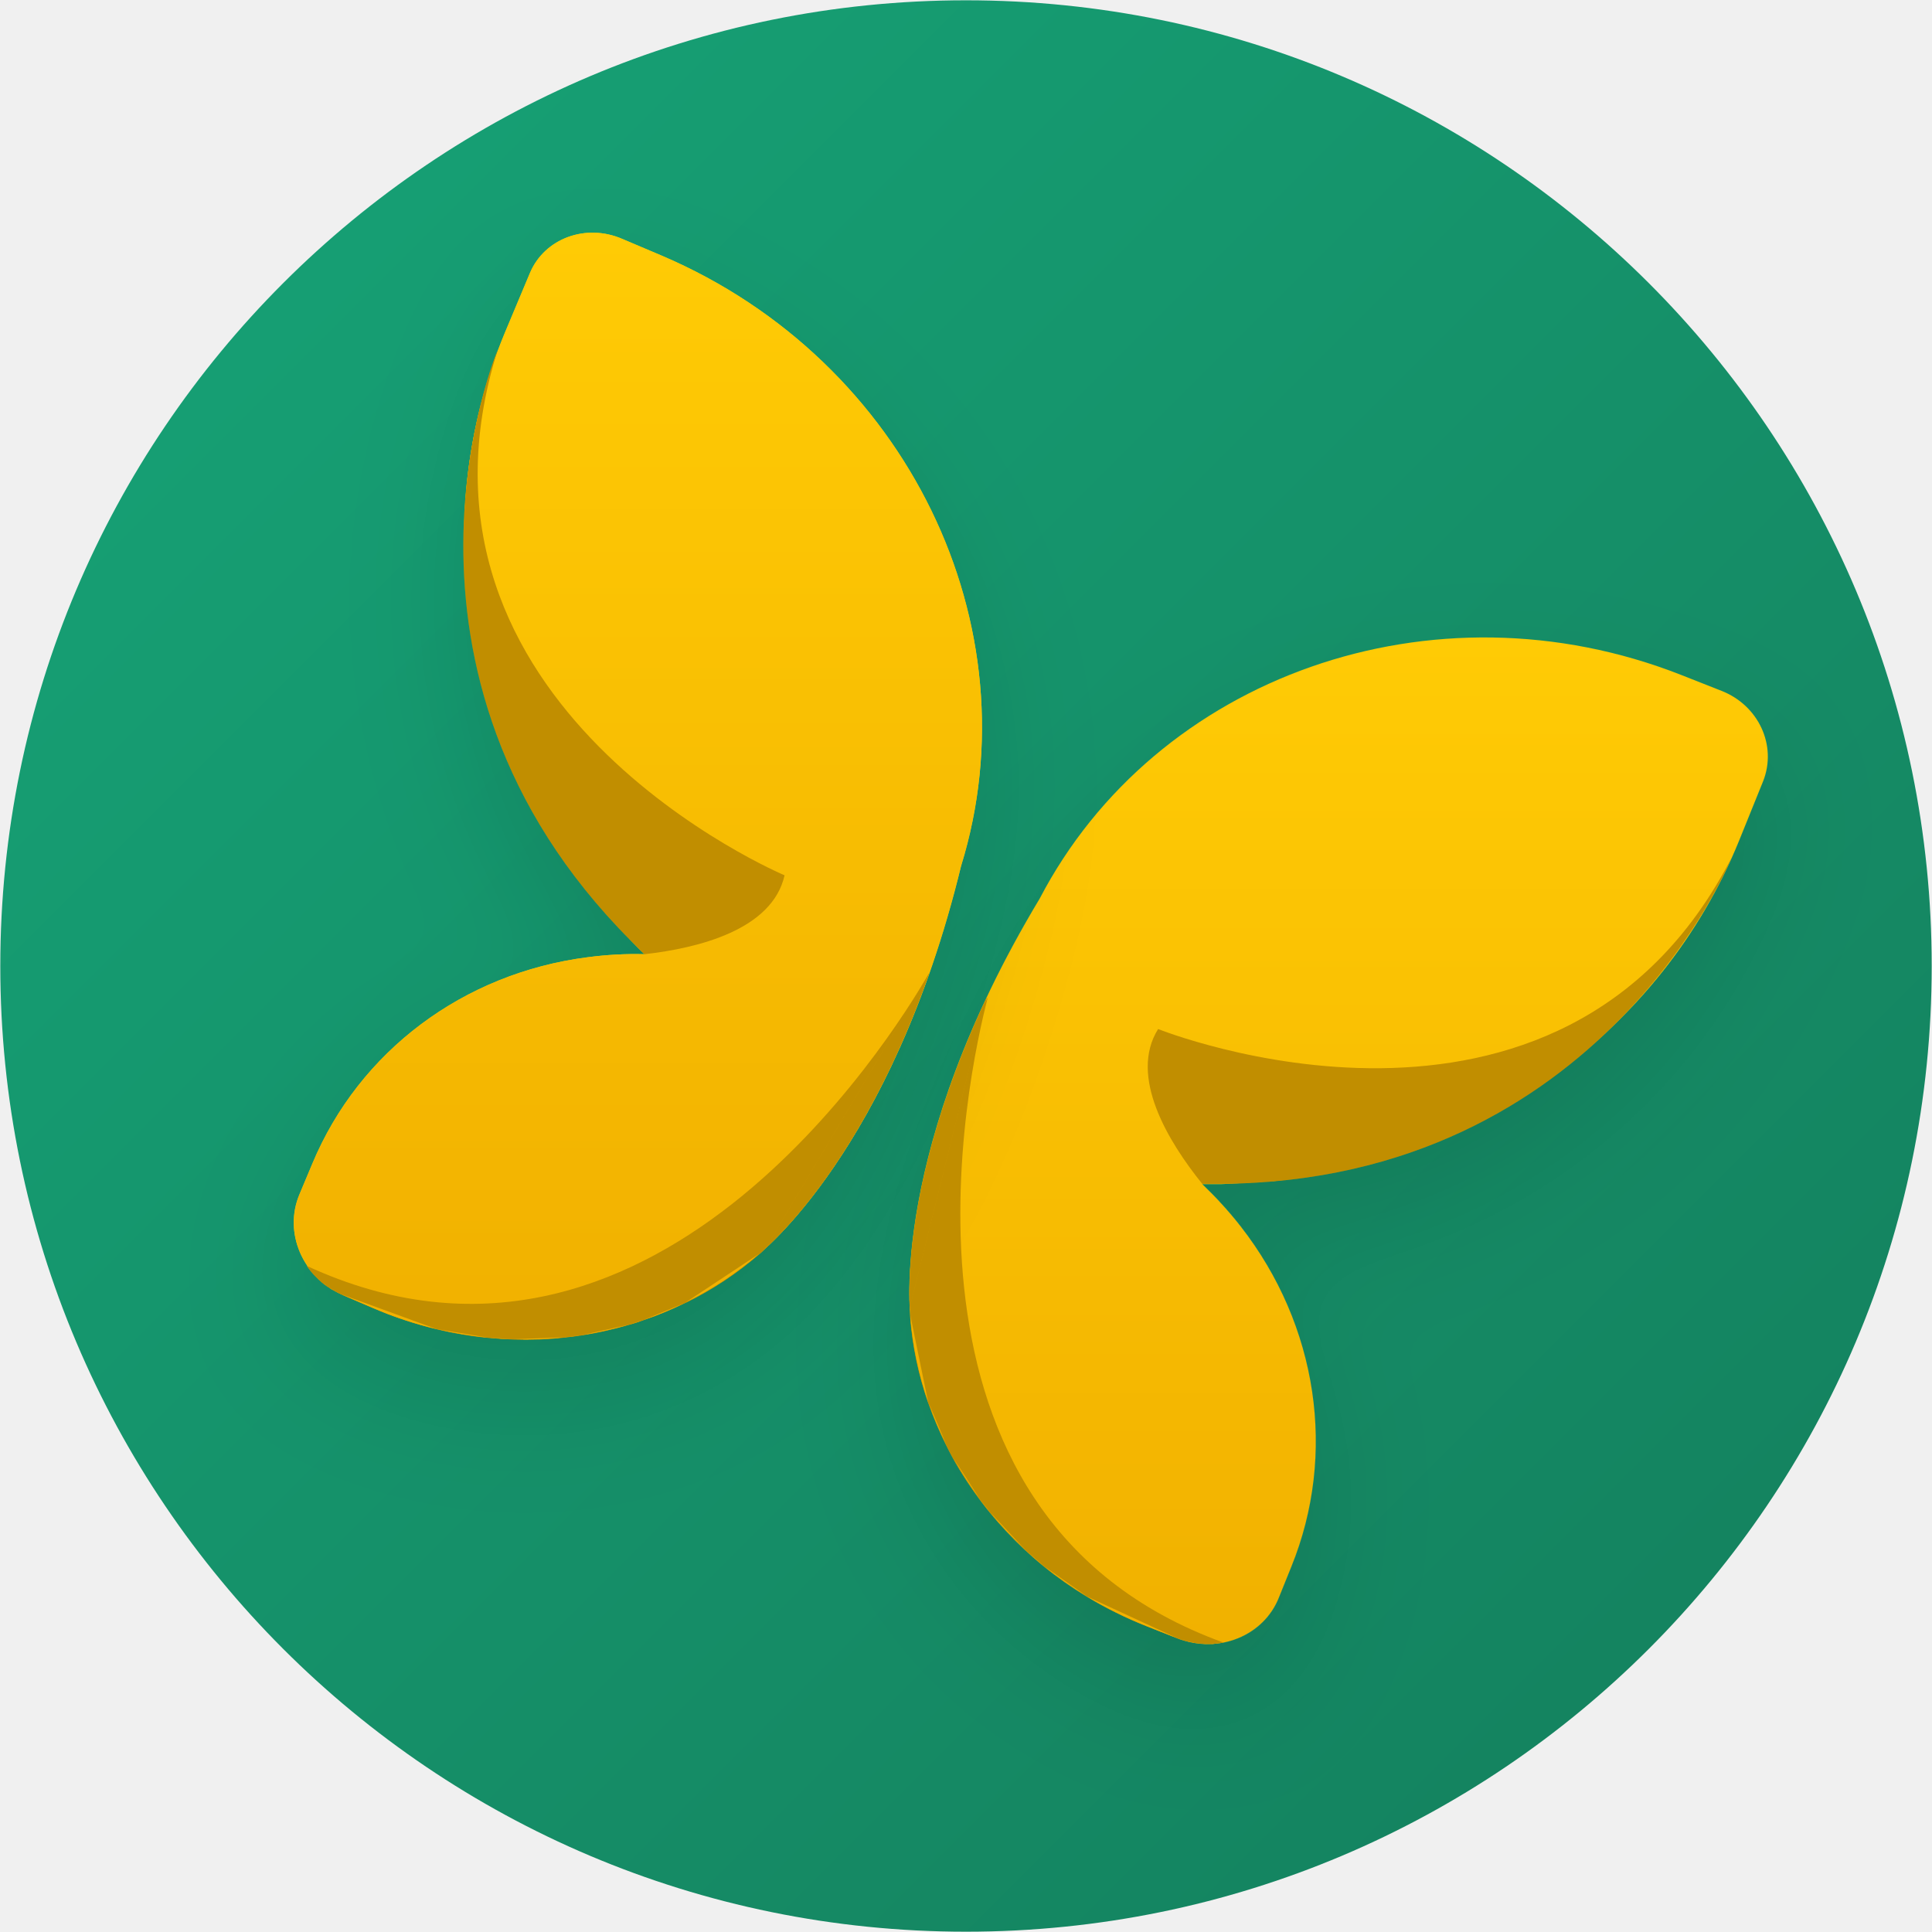
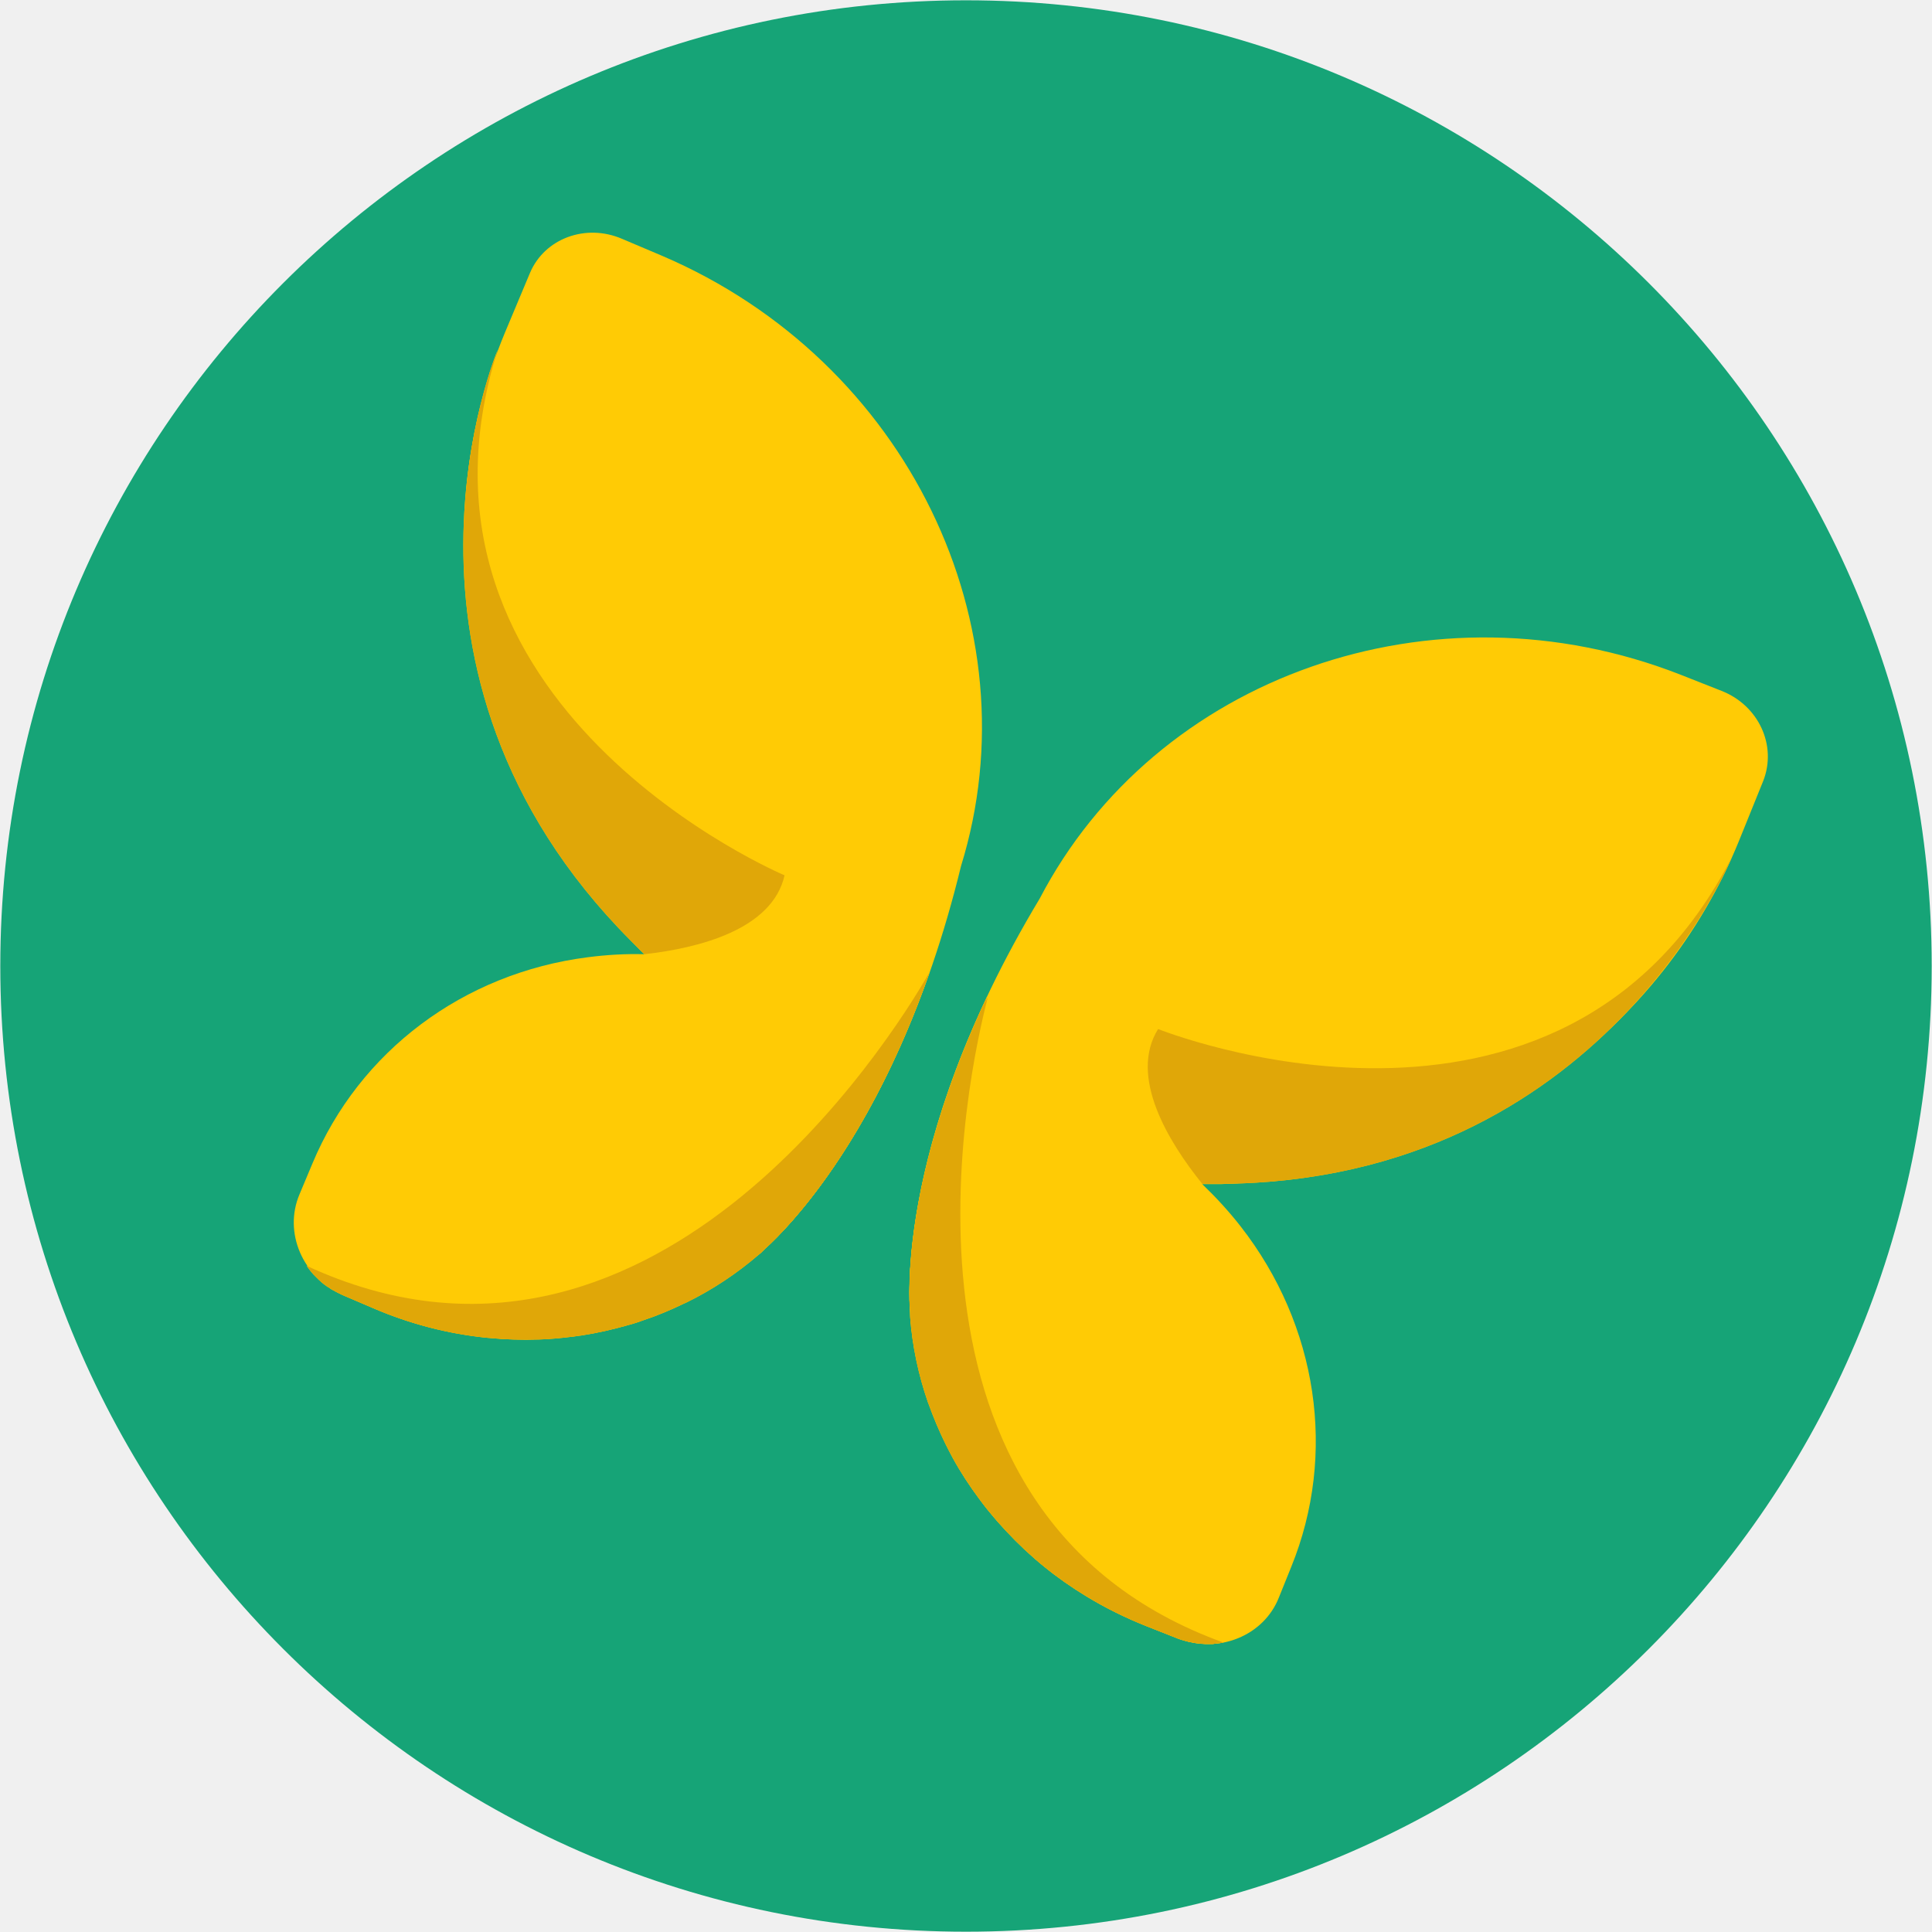
<svg xmlns="http://www.w3.org/2000/svg" width="32" height="32" viewBox="0 0 32 32" fill="none">
-   <g clip-path="url(#clip0_10_2)">
-     <path d="M16 31.995C24.834 31.995 31.995 24.834 31.995 16C31.995 7.166 24.834 0.005 16 0.005C7.166 0.005 0.005 7.166 0.005 16C0.005 24.834 7.166 31.995 16 31.995Z" fill="url(#paint0_linear_10_2)" />
-     <g filter="url(#filter0_d_10_2)">
-       <path d="M28.514 11.443L27.847 11.18C23.739 9.564 19.141 11.202 17.221 14.883C14.72 19.046 15.079 21.81 15.079 21.81C15.256 24.057 16.767 26.063 18.987 26.93L19.504 27.134L19.513 27.139C20.185 27.398 20.934 27.093 21.183 26.458L21.388 25.95C22.146 24.084 21.828 21.951 20.548 20.312C20.353 20.062 20.14 19.831 19.913 19.613C20.017 19.613 20.121 19.613 20.226 19.613C20.739 19.586 21.079 19.559 21.079 19.559L21.084 19.563C24.542 19.209 27.52 17.071 28.8 13.935L29.204 12.936C29.435 12.346 29.127 11.683 28.514 11.443Z" fill="url(#paint1_linear_10_2)" />
-     </g>
-     <g filter="url(#filter1_d_10_2)">
-       <path d="M10.308 3.958L10.971 4.239C15.029 5.978 17.144 10.376 15.918 14.343C14.77 19.059 12.569 20.77 12.569 20.77C10.862 22.246 8.379 22.604 6.187 21.665L5.678 21.447L5.669 21.442C5.011 21.156 4.693 20.412 4.961 19.781L5.174 19.273C5.951 17.412 7.675 16.118 9.736 15.855C10.049 15.814 10.367 15.796 10.68 15.805C10.603 15.732 10.53 15.66 10.458 15.582C10.113 15.201 9.89 14.942 9.89 14.942H9.886C7.675 12.255 7.063 8.642 8.361 5.515L8.778 4.521C9.019 3.949 9.704 3.695 10.308 3.958Z" fill="#FFCB05" />
-       <path d="M10.308 3.958L10.971 4.239C15.029 5.978 17.144 10.376 15.918 14.343C14.77 19.059 12.569 20.77 12.569 20.77C10.862 22.246 8.379 22.604 6.187 21.665L5.678 21.447L5.669 21.442C5.011 21.156 4.693 20.412 4.961 19.781L5.174 19.273C5.951 17.412 7.675 16.118 9.736 15.855C10.049 15.814 10.367 15.796 10.68 15.805C10.603 15.732 10.53 15.66 10.458 15.582C10.113 15.201 9.89 14.942 9.89 14.942H9.886C7.675 12.255 7.063 8.642 8.361 5.515L8.778 4.521C9.019 3.949 9.704 3.695 10.308 3.958Z" fill="url(#paint2_linear_10_2)" />
-     </g>
-     <path d="M19.99 19.608H20.23C26.544 19.563 28.682 14.203 28.682 14.203C25.845 19.722 19.182 17.044 19.182 17.044C18.692 17.829 19.35 18.91 19.913 19.608H19.99Z" fill="#F1B100" />
-     <path d="M19.99 19.608H20.23C26.544 19.563 28.682 14.203 28.682 14.203C25.845 19.722 19.182 17.044 19.182 17.044C18.692 17.829 19.35 18.91 19.913 19.608H19.99Z" fill="black" fill-opacity="0.2" />
-     <path d="M10.621 15.755L10.449 15.582C5.991 11.111 8.243 5.796 8.243 5.796C6.377 11.715 12.995 14.498 12.995 14.498C12.791 15.401 11.565 15.705 10.671 15.805L10.621 15.755Z" fill="#F1B100" />
-     <path d="M10.621 15.755L10.449 15.582C5.991 11.111 8.243 5.796 8.243 5.796C6.377 11.715 12.995 14.498 12.995 14.498C12.791 15.401 11.565 15.705 10.671 15.805L10.621 15.755Z" fill="black" fill-opacity="0.2" />
-     <path d="M20.008 27.23C19.976 27.23 19.94 27.23 19.908 27.225C19.944 27.225 19.976 27.23 20.008 27.23Z" fill="#F1B100" />
-     <path d="M19.749 27.202C19.722 27.198 19.695 27.189 19.663 27.184C19.69 27.189 19.722 27.198 19.749 27.202Z" fill="#F1B100" />
-     <path d="M19.631 27.175C19.595 27.166 19.554 27.152 19.518 27.139C19.554 27.152 19.59 27.166 19.631 27.175Z" fill="#F1B100" />
-     <path d="M17.298 25.945C17.189 25.854 17.08 25.759 16.976 25.663C17.085 25.763 17.189 25.859 17.298 25.945Z" fill="#F1B100" />
-     <path d="M20.267 27.202C20.23 27.211 20.199 27.216 20.162 27.216C20.199 27.216 20.235 27.211 20.267 27.202Z" fill="#F1B100" />
-     <path d="M20.126 27.225C20.103 27.225 20.076 27.23 20.049 27.23C20.072 27.225 20.099 27.225 20.126 27.225Z" fill="#F1B100" />
-     <path d="M16.98 25.668C16.776 25.477 16.581 25.269 16.404 25.051C16.581 25.269 16.772 25.477 16.98 25.668Z" fill="#F1B100" />
-     <path d="M15.796 24.157C15.75 24.079 15.71 23.998 15.673 23.921C15.71 23.998 15.75 24.075 15.796 24.157Z" fill="#F1B100" />
-     <path d="M16.404 25.051C16.34 24.974 16.286 24.901 16.227 24.824C16.281 24.901 16.34 24.978 16.404 25.051Z" fill="#F1B100" />
-     <path d="M15.387 23.249C15.383 23.24 15.383 23.231 15.378 23.226C15.383 23.231 15.387 23.24 15.387 23.249Z" fill="#F1B100" />
-     <path d="M15.069 21.656V21.66C15.069 21.678 15.069 21.692 15.074 21.706C15.074 21.71 15.074 21.715 15.074 21.715C15.074 21.728 15.074 21.737 15.074 21.746C15.074 21.756 15.074 21.756 15.074 21.76C15.074 21.765 15.074 21.774 15.074 21.783C15.074 21.787 15.074 21.787 15.074 21.792C15.074 21.801 15.074 21.81 15.074 21.81C15.11 22.291 15.21 22.768 15.369 23.226C15.374 23.235 15.374 23.244 15.378 23.249C15.46 23.476 15.555 23.703 15.66 23.916C15.7 23.998 15.741 24.075 15.782 24.152C15.909 24.384 16.055 24.606 16.213 24.819C16.272 24.896 16.327 24.974 16.39 25.046C16.567 25.264 16.762 25.468 16.967 25.663C17.071 25.759 17.176 25.854 17.289 25.945C17.512 26.127 17.747 26.29 17.993 26.44C18.306 26.63 18.637 26.794 18.978 26.93L19.495 27.134L19.504 27.139C19.54 27.152 19.581 27.166 19.618 27.175L19.654 27.184C19.681 27.193 19.708 27.198 19.74 27.202C19.749 27.202 19.763 27.207 19.776 27.211C19.813 27.216 19.849 27.22 19.89 27.225H19.904C19.935 27.225 19.972 27.23 20.003 27.23H20.044C20.072 27.23 20.094 27.23 20.121 27.225L20.162 27.22C20.199 27.216 20.23 27.211 20.267 27.207C14.407 25.092 16.032 17.779 16.363 16.513C15.06 19.236 15.042 21.125 15.069 21.656Z" fill="#F1B100" />
-     <path d="M15.069 21.656V21.66C15.069 21.678 15.069 21.692 15.074 21.706C15.074 21.71 15.074 21.715 15.074 21.715C15.074 21.728 15.074 21.737 15.074 21.746C15.074 21.756 15.074 21.756 15.074 21.76C15.074 21.765 15.074 21.774 15.074 21.783C15.074 21.787 15.074 21.787 15.074 21.792C15.074 21.801 15.074 21.81 15.074 21.81C15.11 22.291 15.21 22.768 15.369 23.226C15.374 23.235 15.374 23.244 15.378 23.249C15.46 23.476 15.555 23.703 15.66 23.916C15.7 23.998 15.741 24.075 15.782 24.152C15.909 24.384 16.055 24.606 16.213 24.819C16.272 24.896 16.327 24.974 16.39 25.046C16.567 25.264 16.762 25.468 16.967 25.663C17.071 25.759 17.176 25.854 17.289 25.945C17.512 26.127 17.747 26.29 17.993 26.44C18.306 26.63 18.637 26.794 18.978 26.93L19.495 27.134L19.504 27.139C19.54 27.152 19.581 27.166 19.618 27.175L19.654 27.184C19.681 27.193 19.708 27.198 19.74 27.202C19.749 27.202 19.763 27.207 19.776 27.211C19.813 27.216 19.849 27.22 19.89 27.225H19.904C19.935 27.225 19.972 27.23 20.003 27.23H20.044C20.072 27.23 20.094 27.23 20.121 27.225L20.162 27.22C20.199 27.216 20.23 27.211 20.267 27.207C14.407 25.092 16.032 17.779 16.363 16.513C15.06 19.236 15.042 21.125 15.069 21.656Z" fill="black" fill-opacity="0.2" />
-     <path d="M15.669 23.916C15.71 23.998 15.75 24.075 15.791 24.152Z" fill="#F1B100" />
-     <path d="M16.227 24.824C16.286 24.901 16.34 24.978 16.404 25.051Z" fill="#F1B100" />
-     <path d="M16.404 25.051C16.581 25.269 16.776 25.473 16.98 25.668Z" fill="#F1B100" />
-     <path d="M15.074 21.706C15.074 21.692 15.074 21.678 15.069 21.66Z" fill="#F1B100" />
-     <path d="M15.378 23.226C15.383 23.235 15.383 23.244 15.387 23.249Z" fill="#F1B100" />
-     <path d="M16.98 25.668C17.085 25.763 17.189 25.859 17.303 25.95Z" fill="#F1B100" />
-     <path d="M15.069 21.656C15.042 21.125 15.06 19.236 16.349 16.508Z" fill="#F1B100" />
-     <path d="M15.069 21.656C15.042 21.125 15.06 19.236 16.349 16.508Z" fill="black" fill-opacity="0.2" />
-     <path d="M16.227 24.824C16.068 24.61 15.927 24.388 15.796 24.157Z" fill="#F1B100" />
-     <path d="M15.669 23.916C15.56 23.698 15.464 23.476 15.387 23.249Z" fill="#F1B100" />
-     <path d="M18.006 26.444C18.319 26.635 18.651 26.798 18.991 26.934L19.509 27.139L19.518 27.143" fill="#F1B100" />
-     <path d="M19.908 27.225C19.94 27.225 19.976 27.23 20.008 27.23Z" fill="#F1B100" />
-     <path d="M20.162 27.22C20.199 27.216 20.23 27.211 20.267 27.207Z" fill="#F1B100" />
-     <path d="M20.049 27.225C20.076 27.225 20.099 27.225 20.126 27.22Z" fill="#F1B100" />
-     <path d="M15.079 21.792C15.079 21.801 15.079 21.81 15.079 21.81C15.115 22.291 15.215 22.768 15.374 23.226" fill="#F1B100" />
-     <path d="M19.781 27.211C19.767 27.211 19.758 27.207 19.745 27.202Z" fill="#F1B100" />
-     <path d="M20.162 27.22L20.121 27.225Z" fill="#F1B100" />
-     <path d="M19.781 27.211C19.817 27.216 19.854 27.22 19.895 27.225Z" fill="#F1B100" />
-     <path d="M19.663 27.184C19.69 27.193 19.717 27.198 19.749 27.202Z" fill="#F1B100" />
-     <path d="M19.518 27.139C19.554 27.152 19.595 27.166 19.631 27.175Z" fill="#F1B100" />
-     <path d="M19.663 27.184L19.627 27.175Z" fill="#F1B100" />
-     <path d="M17.298 25.945C17.521 26.127 17.757 26.29 18.002 26.44Z" fill="#F1B100" />
-     <path d="M5.252 21.161C5.274 21.183 5.297 21.206 5.324 21.229C5.302 21.206 5.274 21.183 5.252 21.161Z" fill="#F1B100" />
-     <path d="M5.456 21.329C5.479 21.347 5.506 21.361 5.529 21.374C5.506 21.356 5.479 21.342 5.456 21.329Z" fill="#F1B100" />
-     <path d="M5.56 21.388C5.597 21.406 5.633 21.424 5.669 21.442C5.628 21.429 5.592 21.41 5.56 21.388Z" fill="#F1B100" />
-     <path d="M8.079 22.155C8.22 22.169 8.365 22.178 8.506 22.182C8.361 22.178 8.22 22.169 8.079 22.155Z" fill="#F1B100" />
-     <path d="M5.088 20.961C5.106 20.993 5.129 21.02 5.152 21.047C5.129 21.02 5.106 20.988 5.088 20.961Z" fill="#F1B100" />
-     <path d="M10.408 21.942C10.494 21.914 10.58 21.892 10.662 21.86C10.58 21.887 10.494 21.914 10.408 21.942Z" fill="#F1B100" />
-     <path d="M9.346 22.15C9.441 22.141 9.536 22.128 9.632 22.114C9.541 22.128 9.446 22.141 9.346 22.15Z" fill="#F1B100" />
-     <path d="M12.682 20.675L12.646 20.712L12.637 20.721L12.614 20.743L12.605 20.752L12.587 20.766L12.582 20.77L12.569 20.78C12.201 21.097 11.797 21.365 11.361 21.578L11.338 21.587C11.121 21.692 10.898 21.787 10.667 21.864C10.58 21.896 10.499 21.923 10.412 21.946C10.158 22.019 9.9 22.078 9.636 22.119C9.541 22.132 9.446 22.146 9.35 22.155C9.069 22.187 8.788 22.196 8.506 22.187C8.365 22.182 8.225 22.173 8.079 22.159C7.426 22.096 6.79 21.928 6.187 21.669L5.674 21.451L5.665 21.447C5.628 21.429 5.592 21.41 5.556 21.392L5.524 21.374C5.497 21.361 5.474 21.347 5.451 21.329L5.42 21.311C5.388 21.288 5.356 21.265 5.329 21.243L5.32 21.233C5.292 21.211 5.27 21.188 5.247 21.165C5.238 21.156 5.229 21.147 5.22 21.138C5.202 21.12 5.184 21.102 5.17 21.084L5.143 21.052C5.12 21.025 5.102 20.997 5.079 20.966C10.748 23.589 14.738 17.248 15.392 16.113C14.393 18.959 13.072 20.317 12.682 20.675Z" fill="#F1B100" />
-     <path d="M12.682 20.675L12.646 20.712L12.637 20.721L12.614 20.743L12.605 20.752L12.587 20.766L12.582 20.77L12.569 20.78C12.201 21.097 11.797 21.365 11.361 21.578L11.338 21.587C11.121 21.692 10.898 21.787 10.667 21.864C10.58 21.896 10.499 21.923 10.412 21.946C10.158 22.019 9.9 22.078 9.636 22.119C9.541 22.132 9.446 22.146 9.35 22.155C9.069 22.187 8.788 22.196 8.506 22.187C8.365 22.182 8.225 22.173 8.079 22.159C7.426 22.096 6.79 21.928 6.187 21.669L5.674 21.451L5.665 21.447C5.628 21.429 5.592 21.41 5.556 21.392L5.524 21.374C5.497 21.361 5.474 21.347 5.451 21.329L5.42 21.311C5.388 21.288 5.356 21.265 5.329 21.243L5.32 21.233C5.292 21.211 5.27 21.188 5.247 21.165C5.238 21.156 5.229 21.147 5.22 21.138C5.202 21.12 5.184 21.102 5.17 21.084L5.143 21.052C5.12 21.025 5.102 20.997 5.079 20.966C10.748 23.589 14.738 17.248 15.392 16.113C14.393 18.959 13.072 20.317 12.682 20.675Z" fill="black" fill-opacity="0.2" />
-     <path d="M10.667 21.86C10.58 21.892 10.499 21.919 10.412 21.942Z" fill="#F1B100" />
-     <path d="M9.636 22.114C9.541 22.128 9.446 22.141 9.35 22.15Z" fill="#F1B100" />
-     <path d="M9.346 22.15C9.064 22.182 8.783 22.191 8.502 22.182Z" fill="#F1B100" />
-     <path d="M12.646 20.707L12.677 20.675Z" fill="#F1B100" />
-     <path d="M12.614 20.739L12.637 20.716Z" fill="#F1B100" />
-     <path d="M12.587 20.757L12.605 20.743Z" fill="#F1B100" />
-     <path d="M11.357 21.569L11.334 21.578Z" fill="#F1B100" />
-     <path d="M8.506 22.182C8.365 22.178 8.225 22.169 8.079 22.155Z" fill="#F1B100" />
-     <path d="M12.682 20.675C13.072 20.317 14.393 18.964 15.392 16.118Z" fill="#F1B100" />
-     <path d="M12.682 20.675C13.072 20.317 14.393 18.964 15.392 16.118Z" fill="black" fill-opacity="0.2" />
-     <path d="M9.636 22.114C9.9 22.073 10.158 22.014 10.412 21.942Z" fill="#F1B100" />
-     <path d="M10.667 21.86C10.898 21.783 11.121 21.687 11.338 21.583Z" fill="#F1B100" />
-     <path d="M7.231 22.014C6.872 21.928 6.523 21.814 6.187 21.669L5.674 21.447L5.665 21.442" fill="#F1B100" />
-     <path d="M5.324 21.229C5.297 21.206 5.274 21.183 5.252 21.161Z" fill="#F1B100" />
-     <path d="M5.147 21.047C5.125 21.02 5.106 20.993 5.084 20.961Z" fill="#F1B100" />
-     <path d="M5.224 21.134C5.206 21.116 5.193 21.097 5.174 21.079Z" fill="#F1B100" />
-     <path d="M12.646 20.707L12.637 20.716Z" fill="#F1B100" />
-     <path d="M12.582 20.761L12.569 20.77C12.201 21.088 11.797 21.356 11.361 21.569" fill="#F1B100" />
-     <path d="M12.587 20.757L12.582 20.761Z" fill="#F1B100" />
-     <path d="M12.614 20.739L12.605 20.748Z" fill="#F1B100" />
-     <path d="M5.324 21.229L5.333 21.238Z" fill="#F1B100" />
-     <path d="M5.429 21.306L5.46 21.324Z" fill="#F1B100" />
-     <path d="M5.224 21.134C5.233 21.143 5.243 21.152 5.252 21.161Z" fill="#F1B100" />
-     <path d="M5.147 21.047L5.174 21.079Z" fill="#F1B100" />
-     <path d="M5.429 21.306C5.397 21.283 5.365 21.261 5.338 21.238Z" fill="#F1B100" />
-     <path d="M5.529 21.374C5.501 21.361 5.479 21.347 5.456 21.329Z" fill="#F1B100" />
-     <path d="M5.665 21.442C5.628 21.424 5.592 21.406 5.556 21.388Z" fill="#F1B100" />
-     <path d="M5.529 21.374L5.56 21.392Z" fill="#F1B100" />
-     <path d="M8.079 22.155C7.793 22.128 7.508 22.078 7.231 22.014Z" fill="#F1B100" />
+   <g clip-path="url(#clip0_30_2402)">
+     <path d="M16 31.995C24.834 31.995 31.995 24.834 31.995 16C31.995 7.166 24.834 0.005 16 0.005C7.166 0.005 0.005 7.166 0.005 16C0.005 24.834 7.166 31.995 16 31.995Z" fill="#16A477" />
+     <path d="M28.514 11.443L27.847 11.18C23.739 9.564 19.141 11.202 17.221 14.883C14.72 19.046 15.079 21.81 15.079 21.81C15.256 24.057 16.767 26.063 18.987 26.93L19.504 27.134L19.513 27.139C20.185 27.398 20.934 27.093 21.183 26.458L21.388 25.95C22.146 24.084 21.828 21.951 20.548 20.312C20.353 20.062 20.14 19.831 19.913 19.613C20.017 19.613 20.121 19.613 20.226 19.613C20.739 19.586 21.079 19.559 21.079 19.559L21.084 19.563C24.542 19.209 27.52 17.071 28.8 13.935L29.204 12.936C29.436 12.346 29.127 11.683 28.514 11.443Z" fill="#FFCB05" />
+     <path d="M10.308 3.958L10.971 4.239C15.029 5.978 17.144 10.376 15.918 14.343C14.77 19.059 12.569 20.77 12.569 20.77C10.862 22.246 8.379 22.604 6.187 21.665L5.678 21.447L5.669 21.442C5.011 21.156 4.693 20.412 4.961 19.781L5.174 19.273C5.951 17.412 7.675 16.118 9.736 15.855C10.049 15.814 10.367 15.796 10.68 15.805C10.603 15.732 10.53 15.66 10.458 15.582C10.113 15.201 9.89 14.942 9.89 14.942H9.886C7.675 12.255 7.063 8.642 8.361 5.515L8.778 4.521C9.019 3.949 9.704 3.695 10.308 3.958Z" fill="#FFCB05" />
+     <path d="M20.23 19.608C26.544 19.563 28.682 14.203 28.682 14.203C25.845 19.722 19.182 17.044 19.182 17.044C18.692 17.829 19.35 18.91 19.913 19.608H20.23Z" fill="#FFCB05" />
+     <path d="M10.449 15.582C5.991 11.111 8.243 5.796 8.243 5.796C6.377 11.715 12.995 14.498 12.995 14.498C12.791 15.401 11.565 15.705 10.671 15.805L10.449 15.582Z" fill="#FFCB05" />
+     <path d="M20.008 27.23C19.976 27.23 19.94 27.23 19.908 27.225C19.944 27.225 19.976 27.23 20.008 27.23Z" fill="#FFCB05" />
+     <path d="M19.749 27.202C19.722 27.198 19.695 27.189 19.663 27.184C19.69 27.189 19.722 27.198 19.749 27.202Z" fill="#FFCB05" />
+     <path d="M19.631 27.175C19.595 27.166 19.554 27.152 19.518 27.139C19.554 27.152 19.59 27.166 19.631 27.175Z" fill="#FFCB05" />
+     <path d="M17.298 25.945C17.189 25.854 17.08 25.759 16.976 25.663C17.085 25.763 17.189 25.859 17.298 25.945Z" fill="#FFCB05" />
+     <path d="M20.267 27.202C20.23 27.211 20.199 27.216 20.162 27.216C20.199 27.216 20.235 27.211 20.267 27.202Z" fill="#FFCB05" />
+     <path d="M20.126 27.225C20.103 27.225 20.076 27.23 20.049 27.23C20.072 27.225 20.099 27.225 20.126 27.225Z" fill="#FFCB05" />
+     <path d="M15.079 21.792C15.079 21.787 15.079 21.787 15.079 21.783C15.079 21.783 15.079 21.787 15.079 21.792Z" fill="#FFCB05" />
+     <path d="M15.079 21.76C15.079 21.756 15.079 21.751 15.079 21.746C15.079 21.756 15.079 21.756 15.079 21.76Z" fill="#FFCB05" />
+     <path d="M16.98 25.668C16.776 25.477 16.581 25.269 16.404 25.051C16.581 25.269 16.772 25.477 16.98 25.668Z" fill="#FFCB05" />
+     <path d="M15.796 24.157C15.75 24.079 15.71 23.998 15.673 23.921C15.71 23.998 15.75 24.075 15.796 24.157Z" fill="#FFCB05" />
+     <path d="M16.404 25.051C16.34 24.974 16.286 24.901 16.227 24.824C16.281 24.901 16.34 24.978 16.404 25.051Z" fill="#FFCB05" />
+     <path d="M15.387 23.249C15.383 23.24 15.383 23.231 15.378 23.226C15.383 23.231 15.387 23.24 15.387 23.249Z" fill="#FFCB05" />
+     <path d="M15.069 21.656V21.66C15.069 21.678 15.069 21.692 15.074 21.706C15.074 21.71 15.074 21.715 15.074 21.715C15.074 21.728 15.074 21.737 15.074 21.746C15.074 21.756 15.074 21.756 15.074 21.76C15.074 21.765 15.074 21.774 15.074 21.783C15.074 21.787 15.074 21.787 15.074 21.792C15.074 21.801 15.074 21.81 15.074 21.81C15.11 22.291 15.21 22.768 15.369 23.226C15.374 23.235 15.374 23.244 15.378 23.249C15.46 23.476 15.555 23.703 15.66 23.916C15.7 23.998 15.741 24.075 15.782 24.152C15.909 24.384 16.055 24.606 16.213 24.819C16.272 24.896 16.327 24.974 16.39 25.046C16.567 25.264 16.763 25.468 16.967 25.663C17.071 25.759 17.176 25.854 17.289 25.945C17.512 26.127 17.747 26.29 17.993 26.44C18.306 26.63 18.637 26.794 18.978 26.93L19.495 27.134L19.504 27.139C19.54 27.152 19.581 27.166 19.618 27.175L19.654 27.184C19.681 27.193 19.708 27.198 19.74 27.202C19.749 27.202 19.763 27.207 19.776 27.211C19.813 27.216 19.849 27.22 19.89 27.225H19.904C19.935 27.225 19.972 27.23 20.003 27.23H20.044C20.072 27.23 20.094 27.23 20.121 27.225L20.162 27.22C20.199 27.216 20.23 27.211 20.267 27.207C14.407 25.092 16.032 17.779 16.363 16.513C15.06 19.236 15.042 21.125 15.069 21.656Z" fill="#FFCB05" />
+     <path d="M15.669 23.916C15.71 23.998 15.75 24.075 15.791 24.152L15.669 23.916Z" fill="#FFCB05" />
+     <path d="M16.227 24.824C16.286 24.901 16.34 24.978 16.404 25.051L16.227 24.824Z" fill="#FFCB05" />
+     <path d="M16.404 25.051C16.581 25.269 16.776 25.473 16.98 25.668L16.404 25.051Z" fill="#FFCB05" />
+     <path d="M15.074 21.706C15.074 21.692 15.074 21.678 15.069 21.66L15.074 21.706Z" fill="#FFCB05" />
+     <path d="M15.074 21.751C15.074 21.742 15.074 21.733 15.074 21.719V21.751Z" fill="#FFCB05" />
+     <path d="M15.079 21.783C15.079 21.778 15.079 21.769 15.079 21.76V21.783Z" fill="#FFCB05" />
+     <path d="M15.378 23.226C15.383 23.235 15.383 23.244 15.387 23.249L15.378 23.226Z" fill="#FFCB05" />
+     <path d="M16.98 25.668C17.085 25.763 17.189 25.859 17.303 25.95L16.98 25.668Z" fill="#FFCB05" />
+     <path d="M15.069 21.656C15.042 21.125 15.06 19.236 16.349 16.508L15.069 21.656Z" fill="#FFCB05" />
+     <path d="M16.227 24.824C16.068 24.61 15.927 24.388 15.796 24.157L16.227 24.824Z" fill="#FFCB05" />
+     <path d="M15.669 23.916C15.56 23.698 15.464 23.476 15.387 23.249L15.669 23.916Z" fill="#FFCB05" />
+     <path d="M18.006 26.444C18.319 26.635 18.651 26.798 18.991 26.934L19.509 27.139L19.518 27.143" fill="#FFCB05" />
+     <path d="M19.908 27.225C19.94 27.225 19.976 27.23 20.008 27.23L19.908 27.225Z" fill="#FFCB05" />
+     <path d="M20.162 27.22C20.199 27.216 20.23 27.211 20.267 27.207L20.162 27.22Z" fill="#FFCB05" />
+     <path d="M20.049 27.225C20.076 27.225 20.099 27.225 20.126 27.22L20.049 27.225Z" fill="#FFCB05" />
+     <path d="M15.069 21.656V21.66V21.656Z" fill="#FFCB05" />
+     <path d="M15.074 21.706C15.074 21.71 15.074 21.715 15.074 21.715V21.706Z" fill="#FFCB05" />
+     <path d="M15.079 21.792C15.079 21.801 15.079 21.81 15.079 21.81C15.115 22.291 15.215 22.768 15.374 23.226" fill="#FFCB05" />
+     <path d="M15.079 21.792C15.079 21.787 15.079 21.787 15.079 21.783V21.792Z" fill="#FFCB05" />
+     <path d="M15.074 21.751C15.074 21.756 15.074 21.76 15.074 21.765V21.751Z" fill="#FFCB05" />
+     <path d="M19.908 27.225L19.895 27.225L19.908 27.225Z" fill="#FFCB05" />
+     <path d="M19.781 27.211C19.767 27.211 19.758 27.207 19.745 27.202L19.781 27.211Z" fill="#FFCB05" />
+     <path d="M20.049 27.225L20.008 27.225L20.049 27.225Z" fill="#FFCB05" />
+     <path d="M20.121 27.225L20.162 27.22L20.121 27.225Z" fill="#FFCB05" />
+     <path d="M19.781 27.211C19.817 27.216 19.854 27.22 19.895 27.225L19.781 27.211Z" fill="#FFCB05" />
+     <path d="M19.663 27.184C19.69 27.193 19.717 27.198 19.749 27.202L19.663 27.184Z" fill="#FFCB05" />
+     <path d="M19.631 27.175C19.595 27.166 19.554 27.152 19.518 27.139L19.631 27.175Z" fill="#FFCB05" />
+     <path d="M19.663 27.184L19.627 27.175L19.663 27.184Z" fill="#FFCB05" />
+     <path d="M17.298 25.945C17.521 26.127 17.757 26.29 18.002 26.44L17.298 25.945Z" fill="#FFCB05" />
+     <path d="M5.252 21.161C5.274 21.183 5.297 21.206 5.324 21.229C5.302 21.206 5.274 21.183 5.252 21.161Z" fill="#FFCB05" />
+     <path d="M5.456 21.329C5.479 21.347 5.506 21.361 5.529 21.374C5.506 21.356 5.479 21.342 5.456 21.329Z" fill="#FFCB05" />
+     <path d="M5.56 21.388C5.597 21.406 5.633 21.424 5.669 21.442C5.628 21.429 5.592 21.41 5.56 21.388Z" fill="#FFCB05" />
+     <path d="M8.079 22.155C8.22 22.169 8.365 22.178 8.506 22.182C8.361 22.178 8.22 22.169 8.079 22.155Z" fill="#FFCB05" />
+     <path d="M5.088 20.961C5.106 20.993 5.129 21.02 5.152 21.047C5.129 21.02 5.106 20.988 5.088 20.961Z" fill="#FFCB05" />
+     <path d="M10.408 21.942C10.494 21.914 10.58 21.892 10.662 21.86C10.58 21.887 10.494 21.914 10.408 21.942Z" fill="#FFCB05" />
+     <path d="M9.346 22.15C9.441 22.141 9.536 22.128 9.632 22.114C9.541 22.128 9.446 22.141 9.346 22.15Z" fill="#FFCB05" />
+     <path d="M12.682 20.675L12.605 20.752L12.587 20.766L12.582 20.77L12.569 20.78C12.201 21.097 11.797 21.365 11.361 21.578L11.338 21.587C11.121 21.692 10.898 21.787 10.667 21.864C10.58 21.896 10.499 21.923 10.412 21.946C10.158 22.019 9.9 22.078 9.636 22.119C9.541 22.132 9.446 22.146 9.35 22.155C9.069 22.187 8.788 22.196 8.506 22.187C8.365 22.182 8.225 22.173 8.079 22.159C7.426 22.096 6.79 21.928 6.187 21.669L5.674 21.451L5.665 21.447C5.628 21.429 5.592 21.41 5.556 21.392L5.524 21.374C5.497 21.361 5.474 21.347 5.451 21.329L5.42 21.311C5.388 21.288 5.356 21.265 5.329 21.243L5.32 21.233C5.292 21.211 5.27 21.188 5.247 21.165C5.238 21.156 5.229 21.147 5.22 21.138C5.202 21.12 5.184 21.102 5.17 21.084L5.143 21.052C5.12 21.025 5.102 20.997 5.079 20.966C10.748 23.589 14.738 17.248 15.392 16.113C14.393 18.959 13.072 20.317 12.682 20.675Z" fill="#FFCB05" />
+     <path d="M10.667 21.86C10.58 21.892 10.499 21.919 10.412 21.942L10.667 21.86Z" fill="#FFCB05" />
+     <path d="M9.636 22.114C9.541 22.128 9.446 22.141 9.35 22.15L9.636 22.114Z" fill="#FFCB05" />
+     <path d="M9.346 22.15C9.064 22.182 8.783 22.191 8.502 22.182L9.346 22.15Z" fill="#FFCB05" />
+     <path d="M12.587 20.757L12.605 20.743L12.587 20.757Z" fill="#FFCB05" />
+     <path d="M11.357 21.569L11.334 21.578L11.357 21.569Z" fill="#FFCB05" />
+     <path d="M8.506 22.182C8.365 22.178 8.225 22.169 8.079 22.155L8.506 22.182Z" fill="#FFCB05" />
+     <path d="M12.682 20.675C13.072 20.317 14.393 18.964 15.392 16.118L12.682 20.675Z" fill="#FFCB05" />
+     <path d="M9.636 22.114C9.9 22.073 10.158 22.014 10.412 21.942L9.636 22.114Z" fill="#FFCB05" />
+     <path d="M10.667 21.86C10.898 21.783 11.121 21.687 11.338 21.583L10.667 21.86Z" fill="#FFCB05" />
+     <path d="M7.231 22.014C6.872 21.928 6.523 21.814 6.187 21.669L5.674 21.447L5.665 21.442" fill="#FFCB05" />
+     <path d="M5.252 21.161C5.274 21.183 5.297 21.206 5.324 21.229L5.252 21.161Z" fill="#FFCB05" />
+     <path d="M5.147 21.047C5.125 21.02 5.106 20.993 5.084 20.961L5.147 21.047Z" fill="#FFCB05" />
+     <path d="M5.174 21.079C5.193 21.097 5.206 21.116 5.224 21.134L5.174 21.079Z" fill="#FFCB05" />
+     <path d="M12.582 20.761L12.569 20.77C12.201 21.088 11.797 21.356 11.361 21.569" fill="#FFCB05" />
+     <path d="M12.582 20.761L12.587 20.757L12.582 20.761Z" fill="#FFCB05" />
+     <path d="M5.324 21.229L5.333 21.238L5.324 21.229Z" fill="#FFCB05" />
+     <path d="M5.429 21.306L5.46 21.324L5.429 21.306Z" fill="#FFCB05" />
+     <path d="M5.224 21.134C5.233 21.143 5.243 21.152 5.252 21.161L5.224 21.134Z" fill="#FFCB05" />
+     <path d="M5.147 21.047L5.174 21.079L5.147 21.047Z" fill="#FFCB05" />
+     <path d="M5.338 21.238C5.365 21.261 5.397 21.283 5.429 21.306L5.338 21.238Z" fill="#FFCB05" />
+     <path d="M5.529 21.374C5.501 21.361 5.479 21.347 5.456 21.329L5.529 21.374Z" fill="#FFCB05" />
+     <path d="M5.665 21.442C5.628 21.424 5.592 21.406 5.556 21.388L5.665 21.442Z" fill="#FFCB05" />
+     <path d="M5.529 21.374L5.56 21.392L5.529 21.374Z" fill="#FFCB05" />
+     <path d="M8.079 22.155C7.793 22.128 7.508 22.078 7.231 22.014L8.079 22.155Z" fill="#FFCB05" />
+     <path d="M20.23 19.608C26.544 19.563 28.682 14.203 28.682 14.203C25.845 19.722 19.182 17.044 19.182 17.044C18.692 17.829 19.35 18.91 19.913 19.608H20.23Z" fill="#E0A708" />
+     <path d="M10.449 15.582C5.991 11.111 8.243 5.796 8.243 5.796C6.377 11.715 12.995 14.498 12.995 14.498C12.791 15.401 11.565 15.705 10.671 15.805L10.449 15.582Z" fill="#E0A708" />
+     <path d="M20.008 27.23C19.976 27.23 19.94 27.23 19.908 27.225C19.944 27.225 19.976 27.23 20.008 27.23Z" fill="#E0A708" />
+     <path d="M19.749 27.202C19.722 27.198 19.695 27.189 19.663 27.184C19.69 27.189 19.722 27.198 19.749 27.202Z" fill="#E0A708" />
+     <path d="M19.631 27.175C19.595 27.166 19.554 27.152 19.518 27.139C19.554 27.152 19.59 27.166 19.631 27.175Z" fill="#E0A708" />
+     <path d="M17.298 25.945C17.189 25.854 17.08 25.759 16.976 25.663C17.085 25.763 17.189 25.859 17.298 25.945Z" fill="#E0A708" />
+     <path d="M20.267 27.202C20.23 27.211 20.199 27.216 20.162 27.216C20.199 27.216 20.235 27.211 20.267 27.202Z" fill="#E0A708" />
+     <path d="M20.126 27.225C20.103 27.225 20.076 27.23 20.049 27.23C20.072 27.225 20.099 27.225 20.126 27.225Z" fill="#E0A708" />
+     <path d="M15.079 21.792C15.079 21.787 15.079 21.787 15.079 21.783C15.079 21.783 15.079 21.787 15.079 21.792Z" fill="#E0A708" />
+     <path d="M15.079 21.76C15.079 21.756 15.079 21.751 15.079 21.746C15.079 21.756 15.079 21.756 15.079 21.76Z" fill="#E0A708" />
+     <path d="M16.98 25.668C16.776 25.477 16.581 25.269 16.404 25.051C16.581 25.269 16.772 25.477 16.98 25.668Z" fill="#E0A708" />
+     <path d="M15.796 24.157C15.75 24.079 15.71 23.998 15.673 23.921C15.71 23.998 15.75 24.075 15.796 24.157Z" fill="#E0A708" />
+     <path d="M16.404 25.051C16.34 24.974 16.286 24.901 16.227 24.824C16.281 24.901 16.34 24.978 16.404 25.051Z" fill="#E0A708" />
+     <path d="M15.387 23.249C15.383 23.24 15.383 23.231 15.378 23.226C15.383 23.231 15.387 23.24 15.387 23.249Z" fill="#E0A708" />
+     <path d="M15.069 21.656V21.66C15.069 21.678 15.069 21.692 15.074 21.706C15.074 21.71 15.074 21.715 15.074 21.715C15.074 21.728 15.074 21.737 15.074 21.746C15.074 21.756 15.074 21.756 15.074 21.76C15.074 21.765 15.074 21.774 15.074 21.783C15.074 21.787 15.074 21.787 15.074 21.792C15.074 21.801 15.074 21.81 15.074 21.81C15.11 22.291 15.21 22.768 15.369 23.226C15.374 23.235 15.374 23.244 15.378 23.249C15.46 23.476 15.555 23.703 15.66 23.916C15.7 23.998 15.741 24.075 15.782 24.152C15.909 24.384 16.055 24.606 16.213 24.819C16.272 24.896 16.327 24.974 16.39 25.046C16.567 25.264 16.763 25.468 16.967 25.663C17.071 25.759 17.176 25.854 17.289 25.945C17.512 26.127 17.747 26.29 17.993 26.44C18.306 26.63 18.637 26.794 18.978 26.93L19.495 27.134L19.504 27.139C19.54 27.152 19.581 27.166 19.618 27.175L19.654 27.184C19.681 27.193 19.708 27.198 19.74 27.202C19.749 27.202 19.763 27.207 19.776 27.211C19.813 27.216 19.849 27.22 19.89 27.225H19.904C19.935 27.225 19.972 27.23 20.003 27.23H20.044C20.072 27.23 20.094 27.23 20.121 27.225L20.162 27.22C20.199 27.216 20.23 27.211 20.267 27.207C14.407 25.092 16.032 17.779 16.363 16.513C15.06 19.236 15.042 21.125 15.069 21.656Z" fill="#E0A708" />
+     <path d="M15.669 23.916C15.71 23.998 15.75 24.075 15.791 24.152L15.669 23.916Z" fill="#E0A708" />
+     <path d="M16.227 24.824C16.286 24.901 16.34 24.978 16.404 25.051L16.227 24.824Z" fill="#E0A708" />
+     <path d="M16.404 25.051C16.581 25.269 16.776 25.473 16.98 25.668L16.404 25.051Z" fill="#E0A708" />
+     <path d="M15.074 21.706C15.074 21.692 15.074 21.678 15.069 21.66L15.074 21.706Z" fill="#E0A708" />
+     <path d="M15.074 21.751C15.074 21.742 15.074 21.733 15.074 21.719V21.751Z" fill="#E0A708" />
+     <path d="M15.079 21.783C15.079 21.778 15.079 21.769 15.079 21.76V21.783Z" fill="#E0A708" />
+     <path d="M15.378 23.226C15.383 23.235 15.383 23.244 15.387 23.249L15.378 23.226Z" fill="#E0A708" />
+     <path d="M16.98 25.668C17.085 25.763 17.189 25.859 17.303 25.95L16.98 25.668Z" fill="#E0A708" />
+     <path d="M15.069 21.656C15.042 21.125 15.06 19.236 16.349 16.508L15.069 21.656Z" fill="#E0A708" />
+     <path d="M16.227 24.824C16.068 24.61 15.927 24.388 15.796 24.157L16.227 24.824Z" fill="#E0A708" />
+     <path d="M15.669 23.916C15.56 23.698 15.464 23.476 15.387 23.249L15.669 23.916Z" fill="#E0A708" />
+     <path d="M18.006 26.444C18.319 26.635 18.651 26.798 18.991 26.934L19.509 27.139L19.518 27.143" fill="#E0A708" />
+     <path d="M19.908 27.225C19.94 27.225 19.976 27.23 20.008 27.23L19.908 27.225Z" fill="#E0A708" />
+     <path d="M20.162 27.22C20.199 27.216 20.23 27.211 20.267 27.207L20.162 27.22Z" fill="#E0A708" />
+     <path d="M20.049 27.225C20.076 27.225 20.099 27.225 20.126 27.22L20.049 27.225Z" fill="#E0A708" />
+     <path d="M15.069 21.656V21.66V21.656Z" fill="#E0A708" />
+     <path d="M15.074 21.706C15.074 21.71 15.074 21.715 15.074 21.715V21.706Z" fill="#E0A708" />
+     <path d="M15.079 21.792C15.079 21.801 15.079 21.81 15.079 21.81C15.115 22.291 15.215 22.768 15.374 23.226" fill="#E0A708" />
+     <path d="M15.079 21.792C15.079 21.787 15.079 21.787 15.079 21.783V21.792Z" fill="#E0A708" />
+     <path d="M15.074 21.751C15.074 21.756 15.074 21.76 15.074 21.765V21.751Z" fill="#E0A708" />
+     <path d="M19.908 27.225L19.895 27.225L19.908 27.225Z" fill="#E0A708" />
+     <path d="M19.781 27.211C19.767 27.211 19.758 27.207 19.745 27.202L19.781 27.211Z" fill="#E0A708" />
+     <path d="M20.049 27.225L20.008 27.225L20.049 27.225Z" fill="#E0A708" />
+     <path d="M20.121 27.225L20.162 27.22L20.121 27.225Z" fill="#E0A708" />
+     <path d="M19.781 27.211C19.817 27.216 19.854 27.22 19.895 27.225L19.781 27.211Z" fill="#E0A708" />
+     <path d="M19.663 27.184C19.69 27.193 19.717 27.198 19.749 27.202L19.663 27.184Z" fill="#E0A708" />
+     <path d="M19.631 27.175C19.595 27.166 19.554 27.152 19.518 27.139L19.631 27.175Z" fill="#E0A708" />
+     <path d="M19.663 27.184L19.627 27.175L19.663 27.184Z" fill="#E0A708" />
+     <path d="M17.298 25.945C17.521 26.127 17.757 26.29 18.002 26.44L17.298 25.945Z" fill="#E0A708" />
+     <path d="M5.252 21.161C5.274 21.183 5.297 21.206 5.324 21.229C5.302 21.206 5.274 21.183 5.252 21.161Z" fill="#E0A708" />
+     <path d="M5.456 21.329C5.479 21.347 5.506 21.361 5.529 21.374C5.506 21.356 5.479 21.342 5.456 21.329Z" fill="#E0A708" />
+     <path d="M5.56 21.388C5.597 21.406 5.633 21.424 5.669 21.442C5.628 21.429 5.592 21.41 5.56 21.388Z" fill="#E0A708" />
+     <path d="M8.079 22.155C8.22 22.169 8.365 22.178 8.506 22.182C8.361 22.178 8.22 22.169 8.079 22.155Z" fill="#E0A708" />
+     <path d="M5.088 20.961C5.106 20.993 5.129 21.02 5.152 21.047C5.129 21.02 5.106 20.988 5.088 20.961Z" fill="#E0A708" />
+     <path d="M10.408 21.942C10.494 21.914 10.58 21.892 10.662 21.86C10.58 21.887 10.494 21.914 10.408 21.942Z" fill="#E0A708" />
+     <path d="M9.346 22.15C9.441 22.141 9.536 22.128 9.632 22.114C9.541 22.128 9.446 22.141 9.346 22.15Z" fill="#E0A708" />
+     <path d="M12.682 20.675L12.605 20.752L12.587 20.766L12.582 20.77L12.569 20.78C12.201 21.097 11.797 21.365 11.361 21.578L11.338 21.587C11.121 21.692 10.898 21.787 10.667 21.864C10.58 21.896 10.499 21.923 10.412 21.946C10.158 22.019 9.9 22.078 9.636 22.119C9.541 22.132 9.446 22.146 9.35 22.155C9.069 22.187 8.788 22.196 8.506 22.187C8.365 22.182 8.225 22.173 8.079 22.159C7.426 22.096 6.79 21.928 6.187 21.669L5.674 21.451L5.665 21.447C5.628 21.429 5.592 21.41 5.556 21.392L5.524 21.374C5.497 21.361 5.474 21.347 5.451 21.329L5.42 21.311C5.388 21.288 5.356 21.265 5.329 21.243L5.32 21.233C5.292 21.211 5.27 21.188 5.247 21.165C5.238 21.156 5.229 21.147 5.22 21.138C5.202 21.12 5.184 21.102 5.17 21.084L5.143 21.052C5.12 21.025 5.102 20.997 5.079 20.966C10.748 23.589 14.738 17.248 15.392 16.113C14.393 18.959 13.072 20.317 12.682 20.675Z" fill="#E0A708" />
+     <path d="M10.667 21.86C10.58 21.892 10.499 21.919 10.412 21.942L10.667 21.86Z" fill="#E0A708" />
+     <path d="M9.636 22.114C9.541 22.128 9.446 22.141 9.35 22.15L9.636 22.114Z" fill="#E0A708" />
+     <path d="M9.346 22.15C9.064 22.182 8.783 22.191 8.502 22.182L9.346 22.15Z" fill="#E0A708" />
+     <path d="M12.587 20.757L12.605 20.743L12.587 20.757Z" fill="#E0A708" />
+     <path d="M11.357 21.569L11.334 21.578L11.357 21.569Z" fill="#E0A708" />
+     <path d="M8.506 22.182C8.365 22.178 8.225 22.169 8.079 22.155L8.506 22.182Z" fill="#E0A708" />
+     <path d="M12.682 20.675C13.072 20.317 14.393 18.964 15.392 16.118L12.682 20.675Z" fill="#E0A708" />
+     <path d="M9.636 22.114C9.9 22.073 10.158 22.014 10.412 21.942L9.636 22.114Z" fill="#E0A708" />
+     <path d="M10.667 21.86C10.898 21.783 11.121 21.687 11.338 21.583L10.667 21.86Z" fill="#E0A708" />
+     <path d="M7.231 22.014C6.872 21.928 6.523 21.814 6.187 21.669L5.674 21.447L5.665 21.442" fill="#E0A708" />
+     <path d="M5.252 21.161C5.274 21.183 5.297 21.206 5.324 21.229L5.252 21.161Z" fill="#E0A708" />
+     <path d="M5.147 21.047C5.125 21.02 5.106 20.993 5.084 20.961L5.147 21.047Z" fill="#E0A708" />
+     <path d="M5.174 21.079C5.193 21.097 5.206 21.116 5.224 21.134L5.174 21.079Z" fill="#E0A708" />
+     <path d="M12.582 20.761L12.569 20.77C12.201 21.088 11.797 21.356 11.361 21.569" fill="#E0A708" />
+     <path d="M12.582 20.761L12.587 20.757L12.582 20.761Z" fill="#E0A708" />
+     <path d="M5.324 21.229L5.333 21.238L5.324 21.229Z" fill="#E0A708" />
+     <path d="M5.429 21.306L5.46 21.324L5.429 21.306Z" fill="#E0A708" />
+     <path d="M5.224 21.134C5.233 21.143 5.243 21.152 5.252 21.161L5.224 21.134Z" fill="#E0A708" />
+     <path d="M5.147 21.047L5.174 21.079L5.147 21.047Z" fill="#E0A708" />
+     <path d="M5.338 21.238C5.365 21.261 5.397 21.283 5.429 21.306L5.338 21.238Z" fill="#E0A708" />
+     <path d="M5.529 21.374C5.501 21.361 5.479 21.347 5.456 21.329L5.529 21.374Z" fill="#E0A708" />
+     <path d="M5.665 21.442C5.628 21.424 5.592 21.406 5.556 21.388L5.665 21.442Z" fill="#E0A708" />
+     <path d="M5.529 21.374L5.56 21.392L5.529 21.374Z" fill="#E0A708" />
+     <path d="M8.079 22.155C7.793 22.128 7.508 22.078 7.231 22.014L8.079 22.155Z" fill="#E0A708" />
  </g>
  <defs>
-     <filter id="filter0_d_10_2" x="13.061" y="9.558" width="18.22" height="20.673" filterUnits="userSpaceOnUse" color-interpolation-filters="sRGB">
-       <feFlood flood-opacity="0" result="BackgroundImageFix" />
-       <feColorMatrix in="SourceAlpha" type="matrix" values="0 0 0 0 0 0 0 0 0 0 0 0 0 0 0 0 0 0 127 0" result="hardAlpha" />
-       <feOffset dy="1" />
-       <feGaussianBlur stdDeviation="1" />
-       <feComposite in2="hardAlpha" operator="out" />
-       <feColorMatrix type="matrix" values="0 0 0 0 0 0 0 0 0 0 0 0 0 0 0 0 0 0 0.1 0" />
-       <feBlend mode="normal" in2="BackgroundImageFix" result="effect1_dropShadow_10_2" />
-       <feBlend mode="normal" in="SourceGraphic" in2="effect1_dropShadow_10_2" result="shape" />
-     </filter>
-     <filter id="filter1_d_10_2" x="2.866" y="2.854" width="15.399" height="22.33" filterUnits="userSpaceOnUse" color-interpolation-filters="sRGB">
-       <feFlood flood-opacity="0" result="BackgroundImageFix" />
-       <feColorMatrix in="SourceAlpha" type="matrix" values="0 0 0 0 0 0 0 0 0 0 0 0 0 0 0 0 0 0 127 0" result="hardAlpha" />
-       <feOffset dy="1" />
-       <feGaussianBlur stdDeviation="1" />
-       <feComposite in2="hardAlpha" operator="out" />
-       <feColorMatrix type="matrix" values="0 0 0 0 0 0 0 0 0 0 0 0 0 0 0 0 0 0 0.1 0" />
-       <feBlend mode="normal" in2="BackgroundImageFix" result="effect1_dropShadow_10_2" />
-       <feBlend mode="normal" in="SourceGraphic" in2="effect1_dropShadow_10_2" result="shape" />
-     </filter>
-     <linearGradient id="paint0_linear_10_2" x1="0" y1="0" x2="32" y2="32" gradientUnits="userSpaceOnUse">
-       <stop stop-color="#16A477" />
-       <stop offset="1" stop-color="#147E5C" />
-     </linearGradient>
-     <linearGradient id="paint1_linear_10_2" x1="22.171" y1="10.558" x2="22.171" y2="27.231" gradientUnits="userSpaceOnUse">
-       <stop stop-color="#FFCB05" />
-       <stop offset="1" stop-color="#F1B100" />
-     </linearGradient>
-     <linearGradient id="paint2_linear_10_2" x1="10.565" y1="3.854" x2="10.565" y2="22.184" gradientUnits="userSpaceOnUse">
-       <stop stop-color="#FFCB05" />
-       <stop offset="1" stop-color="#F1B100" />
-     </linearGradient>
-     <clipPath id="clip0_10_2">
+     <clipPath id="clip0_30_2402">
      <rect width="32" height="32" fill="white" />
    </clipPath>
  </defs>
</svg>
